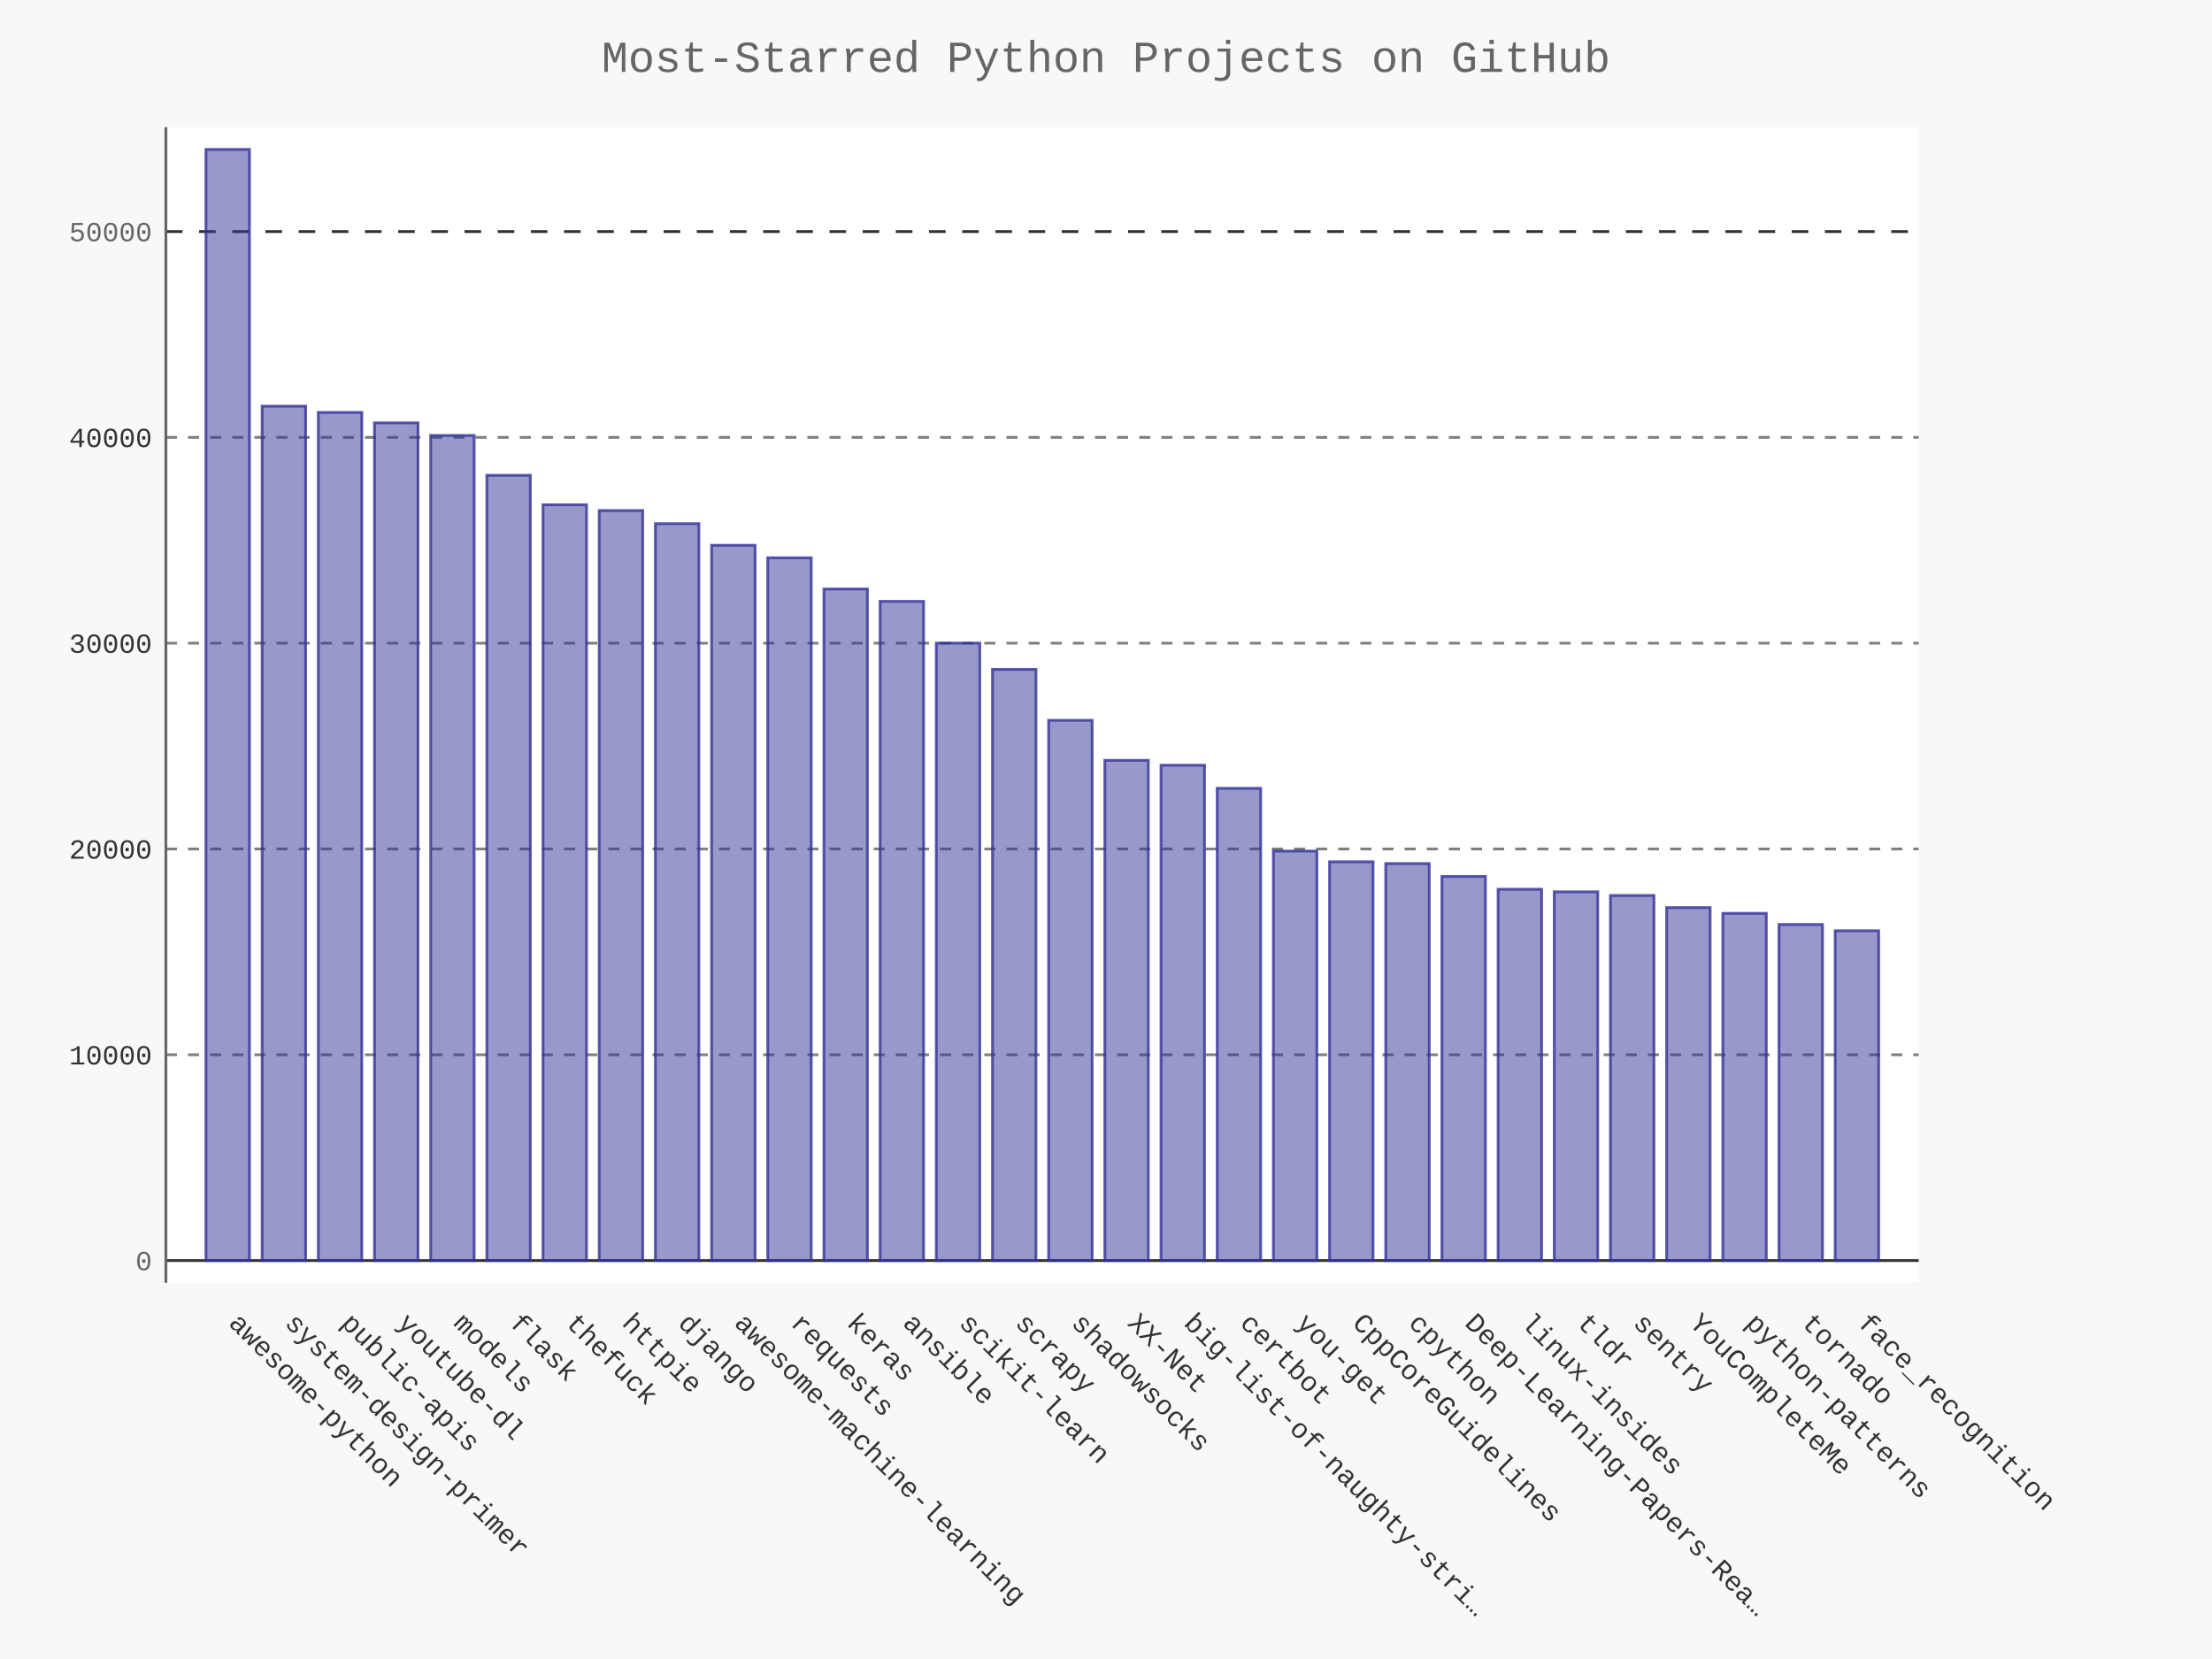
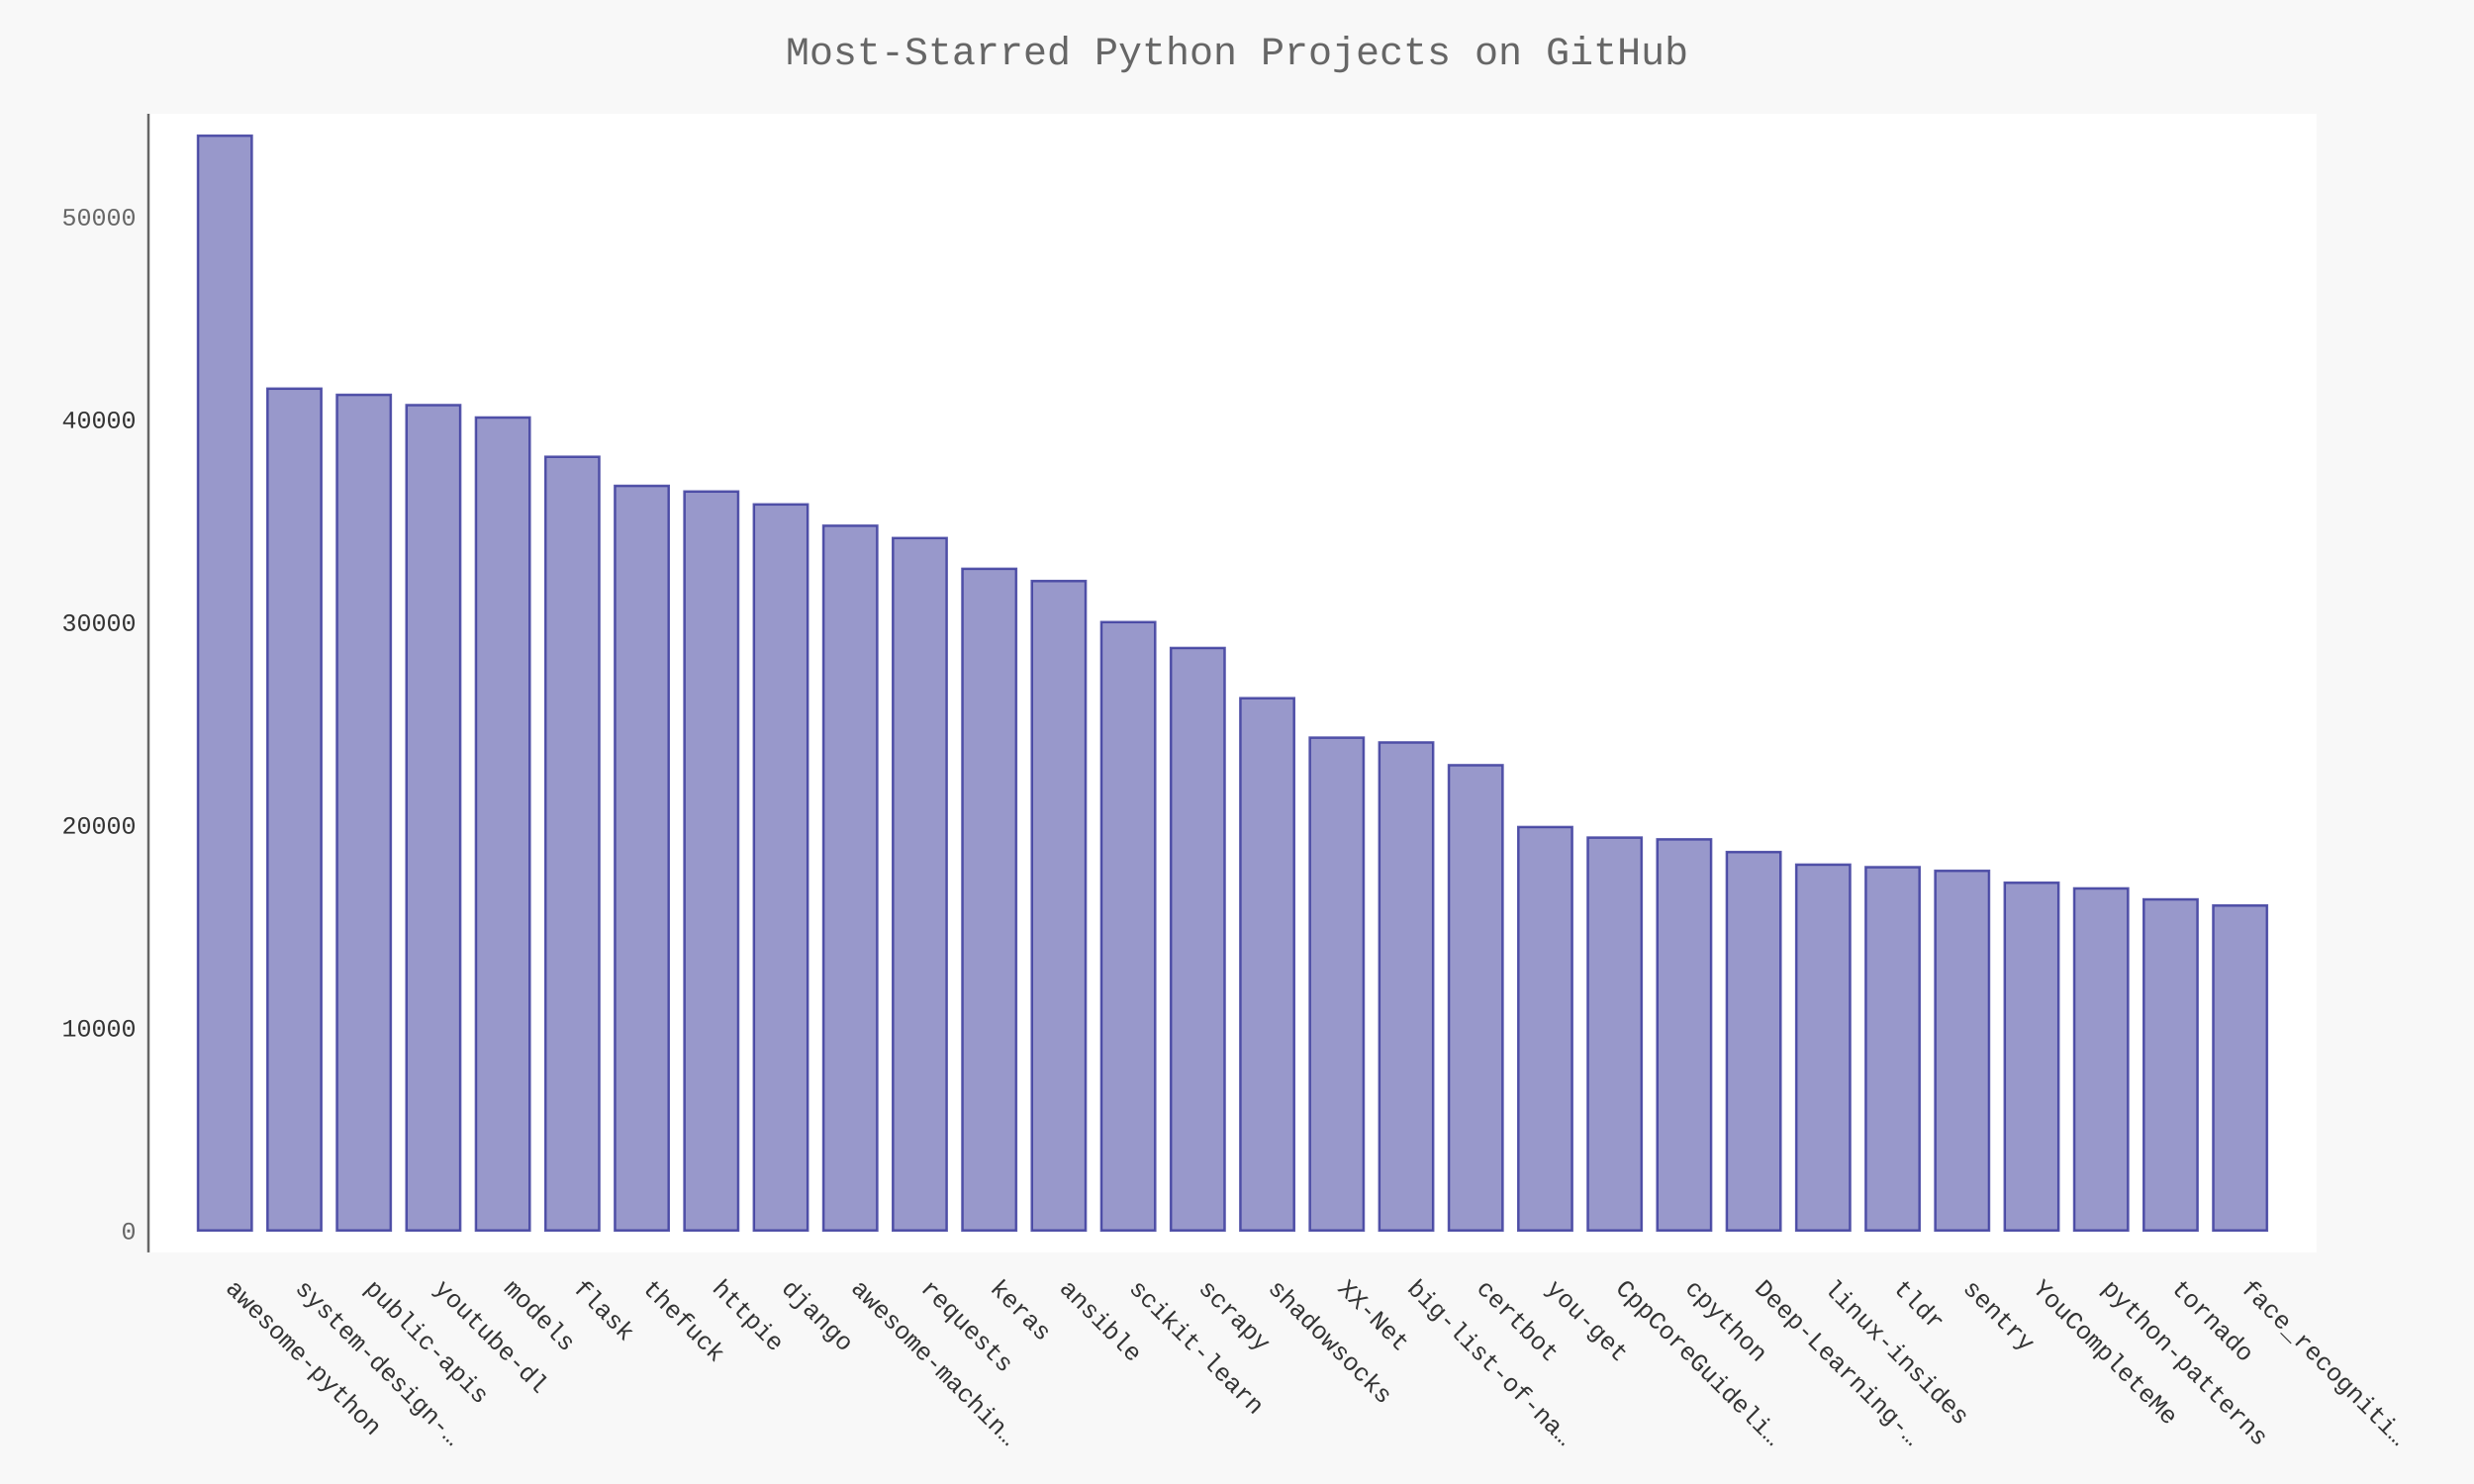
- <svg xmlns="http://www.w3.org/2000/svg" class="pygal-chart" id="chart-d2ce7c85-f73e-4d73-95b3-e4d5b7204521" viewBox="0 0 800 600">
+ <svg xmlns="http://www.w3.org/2000/svg" class="pygal-chart" id="chart-0101b696-01ca-40cf-8956-ef2290b2e78c" viewBox="0 0 1000 600">
  <defs>
-     <style type="text/css">#chart-d2ce7c85-f73e-4d73-95b3-e4d5b7204521{-webkit-user-select:none;-webkit-font-smoothing:antialiased;font-family:Consolas,"Liberation Mono",Menlo,Courier,monospace}#chart-d2ce7c85-f73e-4d73-95b3-e4d5b7204521 .title{font-family:Consolas,"Liberation Mono",Menlo,Courier,monospace;font-size:16px}#chart-d2ce7c85-f73e-4d73-95b3-e4d5b7204521 .legends .legend text{font-family:Consolas,"Liberation Mono",Menlo,Courier,monospace;font-size:14px}#chart-d2ce7c85-f73e-4d73-95b3-e4d5b7204521 .axis text{font-family:Consolas,"Liberation Mono",Menlo,Courier,monospace;font-size:10px}#chart-d2ce7c85-f73e-4d73-95b3-e4d5b7204521 .axis text.major{font-family:Consolas,"Liberation Mono",Menlo,Courier,monospace;font-size:10px}#chart-d2ce7c85-f73e-4d73-95b3-e4d5b7204521 .text-overlay text.value{font-family:Consolas,"Liberation Mono",Menlo,Courier,monospace;font-size:16px}#chart-d2ce7c85-f73e-4d73-95b3-e4d5b7204521 .text-overlay text.label{font-family:Consolas,"Liberation Mono",Menlo,Courier,monospace;font-size:10px}#chart-d2ce7c85-f73e-4d73-95b3-e4d5b7204521 .tooltip{font-family:Consolas,"Liberation Mono",Menlo,Courier,monospace;font-size:14px}#chart-d2ce7c85-f73e-4d73-95b3-e4d5b7204521 text.no_data{font-family:Consolas,"Liberation Mono",Menlo,Courier,monospace;font-size:64px}
- #chart-d2ce7c85-f73e-4d73-95b3-e4d5b7204521{background-color:#f8f8f8}#chart-d2ce7c85-f73e-4d73-95b3-e4d5b7204521 path,#chart-d2ce7c85-f73e-4d73-95b3-e4d5b7204521 line,#chart-d2ce7c85-f73e-4d73-95b3-e4d5b7204521 rect,#chart-d2ce7c85-f73e-4d73-95b3-e4d5b7204521 circle{-webkit-transition:250ms ease-in;-moz-transition:250ms ease-in;transition:250ms ease-in}#chart-d2ce7c85-f73e-4d73-95b3-e4d5b7204521 .graph &gt; .background{fill:#f8f8f8}#chart-d2ce7c85-f73e-4d73-95b3-e4d5b7204521 .plot &gt; .background{fill:#ffffff}#chart-d2ce7c85-f73e-4d73-95b3-e4d5b7204521 .graph{fill:#333}#chart-d2ce7c85-f73e-4d73-95b3-e4d5b7204521 text.no_data{fill:#666}#chart-d2ce7c85-f73e-4d73-95b3-e4d5b7204521 .title{fill:#666}#chart-d2ce7c85-f73e-4d73-95b3-e4d5b7204521 .legends .legend text{fill:#333}#chart-d2ce7c85-f73e-4d73-95b3-e4d5b7204521 .legends .legend:hover text{fill:#666}#chart-d2ce7c85-f73e-4d73-95b3-e4d5b7204521 .axis .line{stroke:#666}#chart-d2ce7c85-f73e-4d73-95b3-e4d5b7204521 .axis .guide.line{stroke:rgba(0,0,0,0.5)}#chart-d2ce7c85-f73e-4d73-95b3-e4d5b7204521 .axis .major.line{stroke:#333}#chart-d2ce7c85-f73e-4d73-95b3-e4d5b7204521 .axis text.major{fill:#666}#chart-d2ce7c85-f73e-4d73-95b3-e4d5b7204521 .axis.y .guides:hover .guide.line,#chart-d2ce7c85-f73e-4d73-95b3-e4d5b7204521 .line-graph .axis.x .guides:hover .guide.line,#chart-d2ce7c85-f73e-4d73-95b3-e4d5b7204521 .stackedline-graph .axis.x .guides:hover .guide.line,#chart-d2ce7c85-f73e-4d73-95b3-e4d5b7204521 .xy-graph .axis.x .guides:hover .guide.line{stroke:#666}#chart-d2ce7c85-f73e-4d73-95b3-e4d5b7204521 .axis .guides:hover text{fill:#666}#chart-d2ce7c85-f73e-4d73-95b3-e4d5b7204521 .reactive{fill-opacity:.5;stroke-opacity:.8}#chart-d2ce7c85-f73e-4d73-95b3-e4d5b7204521 .ci{stroke:#333}#chart-d2ce7c85-f73e-4d73-95b3-e4d5b7204521 .reactive.active,#chart-d2ce7c85-f73e-4d73-95b3-e4d5b7204521 .active .reactive{fill-opacity:.9;stroke-opacity:.9;stroke-width:4}#chart-d2ce7c85-f73e-4d73-95b3-e4d5b7204521 .ci .reactive.active{stroke-width:1.5}#chart-d2ce7c85-f73e-4d73-95b3-e4d5b7204521 .series text{fill:#666}#chart-d2ce7c85-f73e-4d73-95b3-e4d5b7204521 .tooltip rect{fill:#ffffff;stroke:#666;-webkit-transition:opacity 250ms ease-in;-moz-transition:opacity 250ms ease-in;transition:opacity 250ms ease-in}#chart-d2ce7c85-f73e-4d73-95b3-e4d5b7204521 .tooltip .label{fill:#333}#chart-d2ce7c85-f73e-4d73-95b3-e4d5b7204521 .tooltip .label{fill:#333}#chart-d2ce7c85-f73e-4d73-95b3-e4d5b7204521 .tooltip .legend{font-size:.8em;fill:rgba(0,0,0,0.5)}#chart-d2ce7c85-f73e-4d73-95b3-e4d5b7204521 .tooltip .x_label{font-size:.6em;fill:#666}#chart-d2ce7c85-f73e-4d73-95b3-e4d5b7204521 .tooltip .xlink{font-size:.5em;text-decoration:underline}#chart-d2ce7c85-f73e-4d73-95b3-e4d5b7204521 .tooltip .value{font-size:1.5em}#chart-d2ce7c85-f73e-4d73-95b3-e4d5b7204521 .bound{font-size:.5em}#chart-d2ce7c85-f73e-4d73-95b3-e4d5b7204521 .max-value{font-size:.75em;fill:rgba(0,0,0,0.5)}#chart-d2ce7c85-f73e-4d73-95b3-e4d5b7204521 .map-element{fill:#ffffff;stroke:rgba(0,0,0,0.5) !important}#chart-d2ce7c85-f73e-4d73-95b3-e4d5b7204521 .map-element .reactive{fill-opacity:inherit;stroke-opacity:inherit}#chart-d2ce7c85-f73e-4d73-95b3-e4d5b7204521 .color-0,#chart-d2ce7c85-f73e-4d73-95b3-e4d5b7204521 .color-0 a:visited{stroke:#333399;fill:#333399}#chart-d2ce7c85-f73e-4d73-95b3-e4d5b7204521 .text-overlay .color-0 text{fill:black}
- #chart-d2ce7c85-f73e-4d73-95b3-e4d5b7204521 text.no_data{text-anchor:middle}#chart-d2ce7c85-f73e-4d73-95b3-e4d5b7204521 .guide.line{fill:none}#chart-d2ce7c85-f73e-4d73-95b3-e4d5b7204521 .centered{text-anchor:middle}#chart-d2ce7c85-f73e-4d73-95b3-e4d5b7204521 .title{text-anchor:middle}#chart-d2ce7c85-f73e-4d73-95b3-e4d5b7204521 .legends .legend text{fill-opacity:1}#chart-d2ce7c85-f73e-4d73-95b3-e4d5b7204521 .axis.x text{text-anchor:middle}#chart-d2ce7c85-f73e-4d73-95b3-e4d5b7204521 .axis.x:not(.web) text[transform]{text-anchor:start}#chart-d2ce7c85-f73e-4d73-95b3-e4d5b7204521 .axis.x:not(.web) text[transform].backwards{text-anchor:end}#chart-d2ce7c85-f73e-4d73-95b3-e4d5b7204521 .axis.y text{text-anchor:end}#chart-d2ce7c85-f73e-4d73-95b3-e4d5b7204521 .axis.y text[transform].backwards{text-anchor:start}#chart-d2ce7c85-f73e-4d73-95b3-e4d5b7204521 .axis.y2 text{text-anchor:start}#chart-d2ce7c85-f73e-4d73-95b3-e4d5b7204521 .axis.y2 text[transform].backwards{text-anchor:end}#chart-d2ce7c85-f73e-4d73-95b3-e4d5b7204521 .axis .guide.line{stroke-dasharray:4,4}#chart-d2ce7c85-f73e-4d73-95b3-e4d5b7204521 .axis .major.guide.line{stroke-dasharray:6,6}#chart-d2ce7c85-f73e-4d73-95b3-e4d5b7204521 .horizontal .axis.y .guide.line,#chart-d2ce7c85-f73e-4d73-95b3-e4d5b7204521 .horizontal .axis.y2 .guide.line,#chart-d2ce7c85-f73e-4d73-95b3-e4d5b7204521 .vertical .axis.x .guide.line{opacity:0}#chart-d2ce7c85-f73e-4d73-95b3-e4d5b7204521 .horizontal .axis.always_show .guide.line,#chart-d2ce7c85-f73e-4d73-95b3-e4d5b7204521 .vertical .axis.always_show .guide.line{opacity:1 !important}#chart-d2ce7c85-f73e-4d73-95b3-e4d5b7204521 .axis.y .guides:hover .guide.line,#chart-d2ce7c85-f73e-4d73-95b3-e4d5b7204521 .axis.y2 .guides:hover .guide.line,#chart-d2ce7c85-f73e-4d73-95b3-e4d5b7204521 .axis.x .guides:hover .guide.line{opacity:1}#chart-d2ce7c85-f73e-4d73-95b3-e4d5b7204521 .axis .guides:hover text{opacity:1}#chart-d2ce7c85-f73e-4d73-95b3-e4d5b7204521 .nofill{fill:none}#chart-d2ce7c85-f73e-4d73-95b3-e4d5b7204521 .subtle-fill{fill-opacity:.2}#chart-d2ce7c85-f73e-4d73-95b3-e4d5b7204521 .dot{stroke-width:1px;fill-opacity:1}#chart-d2ce7c85-f73e-4d73-95b3-e4d5b7204521 .dot.active{stroke-width:5px}#chart-d2ce7c85-f73e-4d73-95b3-e4d5b7204521 .dot.negative{fill:transparent}#chart-d2ce7c85-f73e-4d73-95b3-e4d5b7204521 text,#chart-d2ce7c85-f73e-4d73-95b3-e4d5b7204521 tspan{stroke:none !important}#chart-d2ce7c85-f73e-4d73-95b3-e4d5b7204521 .series text.active{opacity:1}#chart-d2ce7c85-f73e-4d73-95b3-e4d5b7204521 .tooltip rect{fill-opacity:.95;stroke-width:.5}#chart-d2ce7c85-f73e-4d73-95b3-e4d5b7204521 .tooltip text{fill-opacity:1}#chart-d2ce7c85-f73e-4d73-95b3-e4d5b7204521 .showable{visibility:hidden}#chart-d2ce7c85-f73e-4d73-95b3-e4d5b7204521 .showable.shown{visibility:visible}#chart-d2ce7c85-f73e-4d73-95b3-e4d5b7204521 .gauge-background{fill:rgba(229,229,229,1);stroke:none}#chart-d2ce7c85-f73e-4d73-95b3-e4d5b7204521 .bg-lines{stroke:#f8f8f8;stroke-width:2px}</style>
+     <style type="text/css">#chart-0101b696-01ca-40cf-8956-ef2290b2e78c{-webkit-user-select:none;-webkit-font-smoothing:antialiased;font-family:Consolas,"Liberation Mono",Menlo,Courier,monospace}#chart-0101b696-01ca-40cf-8956-ef2290b2e78c .title{font-family:Consolas,"Liberation Mono",Menlo,Courier,monospace;font-size:16px}#chart-0101b696-01ca-40cf-8956-ef2290b2e78c .legends .legend text{font-family:Consolas,"Liberation Mono",Menlo,Courier,monospace;font-size:14px}#chart-0101b696-01ca-40cf-8956-ef2290b2e78c .axis text{font-family:Consolas,"Liberation Mono",Menlo,Courier,monospace;font-size:10px}#chart-0101b696-01ca-40cf-8956-ef2290b2e78c .axis text.major{font-family:Consolas,"Liberation Mono",Menlo,Courier,monospace;font-size:10px}#chart-0101b696-01ca-40cf-8956-ef2290b2e78c .text-overlay text.value{font-family:Consolas,"Liberation Mono",Menlo,Courier,monospace;font-size:16px}#chart-0101b696-01ca-40cf-8956-ef2290b2e78c .text-overlay text.label{font-family:Consolas,"Liberation Mono",Menlo,Courier,monospace;font-size:10px}#chart-0101b696-01ca-40cf-8956-ef2290b2e78c .tooltip{font-family:Consolas,"Liberation Mono",Menlo,Courier,monospace;font-size:14px}#chart-0101b696-01ca-40cf-8956-ef2290b2e78c text.no_data{font-family:Consolas,"Liberation Mono",Menlo,Courier,monospace;font-size:64px}
+ #chart-0101b696-01ca-40cf-8956-ef2290b2e78c{background-color:#f8f8f8}#chart-0101b696-01ca-40cf-8956-ef2290b2e78c path,#chart-0101b696-01ca-40cf-8956-ef2290b2e78c line,#chart-0101b696-01ca-40cf-8956-ef2290b2e78c rect,#chart-0101b696-01ca-40cf-8956-ef2290b2e78c circle{-webkit-transition:250ms ease-in;-moz-transition:250ms ease-in;transition:250ms ease-in}#chart-0101b696-01ca-40cf-8956-ef2290b2e78c .graph &gt; .background{fill:#f8f8f8}#chart-0101b696-01ca-40cf-8956-ef2290b2e78c .plot &gt; .background{fill:#ffffff}#chart-0101b696-01ca-40cf-8956-ef2290b2e78c .graph{fill:#333}#chart-0101b696-01ca-40cf-8956-ef2290b2e78c text.no_data{fill:#666}#chart-0101b696-01ca-40cf-8956-ef2290b2e78c .title{fill:#666}#chart-0101b696-01ca-40cf-8956-ef2290b2e78c .legends .legend text{fill:#333}#chart-0101b696-01ca-40cf-8956-ef2290b2e78c .legends .legend:hover text{fill:#666}#chart-0101b696-01ca-40cf-8956-ef2290b2e78c .axis .line{stroke:#666}#chart-0101b696-01ca-40cf-8956-ef2290b2e78c .axis .guide.line{stroke:rgba(0,0,0,0.5)}#chart-0101b696-01ca-40cf-8956-ef2290b2e78c .axis .major.line{stroke:#333}#chart-0101b696-01ca-40cf-8956-ef2290b2e78c .axis text.major{fill:#666}#chart-0101b696-01ca-40cf-8956-ef2290b2e78c .axis.y .guides:hover .guide.line,#chart-0101b696-01ca-40cf-8956-ef2290b2e78c .line-graph .axis.x .guides:hover .guide.line,#chart-0101b696-01ca-40cf-8956-ef2290b2e78c .stackedline-graph .axis.x .guides:hover .guide.line,#chart-0101b696-01ca-40cf-8956-ef2290b2e78c .xy-graph .axis.x .guides:hover .guide.line{stroke:#666}#chart-0101b696-01ca-40cf-8956-ef2290b2e78c .axis .guides:hover text{fill:#666}#chart-0101b696-01ca-40cf-8956-ef2290b2e78c .reactive{fill-opacity:.5;stroke-opacity:.8}#chart-0101b696-01ca-40cf-8956-ef2290b2e78c .ci{stroke:#333}#chart-0101b696-01ca-40cf-8956-ef2290b2e78c .reactive.active,#chart-0101b696-01ca-40cf-8956-ef2290b2e78c .active .reactive{fill-opacity:.9;stroke-opacity:.9;stroke-width:4}#chart-0101b696-01ca-40cf-8956-ef2290b2e78c .ci .reactive.active{stroke-width:1.5}#chart-0101b696-01ca-40cf-8956-ef2290b2e78c .series text{fill:#666}#chart-0101b696-01ca-40cf-8956-ef2290b2e78c .tooltip rect{fill:#ffffff;stroke:#666;-webkit-transition:opacity 250ms ease-in;-moz-transition:opacity 250ms ease-in;transition:opacity 250ms ease-in}#chart-0101b696-01ca-40cf-8956-ef2290b2e78c .tooltip .label{fill:#333}#chart-0101b696-01ca-40cf-8956-ef2290b2e78c .tooltip .label{fill:#333}#chart-0101b696-01ca-40cf-8956-ef2290b2e78c .tooltip .legend{font-size:.8em;fill:rgba(0,0,0,0.5)}#chart-0101b696-01ca-40cf-8956-ef2290b2e78c .tooltip .x_label{font-size:.6em;fill:#666}#chart-0101b696-01ca-40cf-8956-ef2290b2e78c .tooltip .xlink{font-size:.5em;text-decoration:underline}#chart-0101b696-01ca-40cf-8956-ef2290b2e78c .tooltip .value{font-size:1.5em}#chart-0101b696-01ca-40cf-8956-ef2290b2e78c .bound{font-size:.5em}#chart-0101b696-01ca-40cf-8956-ef2290b2e78c .max-value{font-size:.75em;fill:rgba(0,0,0,0.5)}#chart-0101b696-01ca-40cf-8956-ef2290b2e78c .map-element{fill:#ffffff;stroke:rgba(0,0,0,0.5) !important}#chart-0101b696-01ca-40cf-8956-ef2290b2e78c .map-element .reactive{fill-opacity:inherit;stroke-opacity:inherit}#chart-0101b696-01ca-40cf-8956-ef2290b2e78c .color-0,#chart-0101b696-01ca-40cf-8956-ef2290b2e78c .color-0 a:visited{stroke:#333399;fill:#333399}#chart-0101b696-01ca-40cf-8956-ef2290b2e78c .text-overlay .color-0 text{fill:black}
+ #chart-0101b696-01ca-40cf-8956-ef2290b2e78c text.no_data{text-anchor:middle}#chart-0101b696-01ca-40cf-8956-ef2290b2e78c .guide.line{fill:none}#chart-0101b696-01ca-40cf-8956-ef2290b2e78c .centered{text-anchor:middle}#chart-0101b696-01ca-40cf-8956-ef2290b2e78c .title{text-anchor:middle}#chart-0101b696-01ca-40cf-8956-ef2290b2e78c .legends .legend text{fill-opacity:1}#chart-0101b696-01ca-40cf-8956-ef2290b2e78c .axis.x text{text-anchor:middle}#chart-0101b696-01ca-40cf-8956-ef2290b2e78c .axis.x:not(.web) text[transform]{text-anchor:start}#chart-0101b696-01ca-40cf-8956-ef2290b2e78c .axis.x:not(.web) text[transform].backwards{text-anchor:end}#chart-0101b696-01ca-40cf-8956-ef2290b2e78c .axis.y text{text-anchor:end}#chart-0101b696-01ca-40cf-8956-ef2290b2e78c .axis.y text[transform].backwards{text-anchor:start}#chart-0101b696-01ca-40cf-8956-ef2290b2e78c .axis.y2 text{text-anchor:start}#chart-0101b696-01ca-40cf-8956-ef2290b2e78c .axis.y2 text[transform].backwards{text-anchor:end}#chart-0101b696-01ca-40cf-8956-ef2290b2e78c .axis .guide.line{stroke-dasharray:4,4}#chart-0101b696-01ca-40cf-8956-ef2290b2e78c .axis .major.guide.line{stroke-dasharray:6,6}#chart-0101b696-01ca-40cf-8956-ef2290b2e78c .horizontal .axis.y .guide.line,#chart-0101b696-01ca-40cf-8956-ef2290b2e78c .horizontal .axis.y2 .guide.line,#chart-0101b696-01ca-40cf-8956-ef2290b2e78c .vertical .axis.x .guide.line{opacity:0}#chart-0101b696-01ca-40cf-8956-ef2290b2e78c .horizontal .axis.always_show .guide.line,#chart-0101b696-01ca-40cf-8956-ef2290b2e78c .vertical .axis.always_show .guide.line{opacity:1 !important}#chart-0101b696-01ca-40cf-8956-ef2290b2e78c .axis.y .guides:hover .guide.line,#chart-0101b696-01ca-40cf-8956-ef2290b2e78c .axis.y2 .guides:hover .guide.line,#chart-0101b696-01ca-40cf-8956-ef2290b2e78c .axis.x .guides:hover .guide.line{opacity:1}#chart-0101b696-01ca-40cf-8956-ef2290b2e78c .axis .guides:hover text{opacity:1}#chart-0101b696-01ca-40cf-8956-ef2290b2e78c .nofill{fill:none}#chart-0101b696-01ca-40cf-8956-ef2290b2e78c .subtle-fill{fill-opacity:.2}#chart-0101b696-01ca-40cf-8956-ef2290b2e78c .dot{stroke-width:1px;fill-opacity:1}#chart-0101b696-01ca-40cf-8956-ef2290b2e78c .dot.active{stroke-width:5px}#chart-0101b696-01ca-40cf-8956-ef2290b2e78c .dot.negative{fill:transparent}#chart-0101b696-01ca-40cf-8956-ef2290b2e78c text,#chart-0101b696-01ca-40cf-8956-ef2290b2e78c tspan{stroke:none !important}#chart-0101b696-01ca-40cf-8956-ef2290b2e78c .series text.active{opacity:1}#chart-0101b696-01ca-40cf-8956-ef2290b2e78c .tooltip rect{fill-opacity:.95;stroke-width:.5}#chart-0101b696-01ca-40cf-8956-ef2290b2e78c .tooltip text{fill-opacity:1}#chart-0101b696-01ca-40cf-8956-ef2290b2e78c .showable{visibility:hidden}#chart-0101b696-01ca-40cf-8956-ef2290b2e78c .showable.shown{visibility:visible}#chart-0101b696-01ca-40cf-8956-ef2290b2e78c .gauge-background{fill:rgba(229,229,229,1);stroke:none}#chart-0101b696-01ca-40cf-8956-ef2290b2e78c .bg-lines{stroke:#f8f8f8;stroke-width:2px}</style>
  </defs>
  <g class="graph bar-graph vertical">
-     <rect class="background" height="600" width="800" x="0" y="0" />
+     <rect class="background" height="600" width="1000" x="0" y="0" />
    <g class="plot" transform="translate(60, 46)">
-       <rect class="background" height="417.934" width="633.934" x="0" y="0" />
-       <g class="axis y always_show">
-         <g class="guides">
-           <path class="axis major line" d="M0 409.897 h633.934" />
-           <text class="major" x="-5" y="413.397">0</text>
-         </g>
-         <g class="guides">
-           <path class="guide line" d="M0 335.469 h633.934" />
-           <text class="" x="-5" y="338.969">10000</text>
-         </g>
-         <g class="guides">
-           <path class="guide line" d="M0 261.041 h633.934" />
-           <text class="" x="-5" y="264.541">20000</text>
-         </g>
-         <g class="guides">
-           <path class="guide line" d="M0 186.613 h633.934" />
-           <text class="" x="-5" y="190.113">30000</text>
-         </g>
-         <g class="guides">
-           <path class="guide line" d="M0 112.184 h633.934" />
-           <text class="" x="-5" y="115.684">40000</text>
-         </g>
-         <g class="guides">
-           <path class="major guide line" d="M0 37.756 h633.934" />
-           <text class="major" x="-5" y="41.256">50000</text>
+       <rect class="background" height="460.36" width="876.36" x="0" y="0" />
+       <g class="axis y">
+         <g class="guides">
+           <text class="major" x="-5" y="455.007">0</text>
+         </g>
+         <g class="guides">
+           <text class="" x="-5" y="373.025">10000</text>
+         </g>
+         <g class="guides">
+           <text class="" x="-5" y="291.043">20000</text>
+         </g>
+         <g class="guides">
+           <text class="" x="-5" y="209.061">30000</text>
+         </g>
+         <g class="guides">
+           <text class="" x="-5" y="127.079">40000</text>
+         </g>
+         <g class="guides">
+           <text class="major" x="-5" y="45.097">50000</text>
        </g>
      </g>
      <g class="axis x">
-         <path class="line" d="M0 0 v417.934" />
-         <g class="guides">
-           <path class="guide line" d="M22.35 0 v417.934" />
-           <text class="" transform="rotate(45 22.35024 432.934)" x="22.35" y="432.934">awesome-python</text>
-         </g>
-         <g class="guides">
-           <path class="guide line" d="M42.669 0 v417.934" />
-           <text class="" transform="rotate(45 42.66863 432.934)" x="42.669" y="432.934">system-design-primer</text>
-         </g>
-         <g class="guides">
-           <path class="guide line" d="M62.987 0 v417.934" />
-           <text class="" transform="rotate(45 62.98703 432.934)" x="62.987" y="432.934">public-apis</text>
-         </g>
-         <g class="guides">
-           <path class="guide line" d="M83.305 0 v417.934" />
-           <text class="" transform="rotate(45 83.30543 432.934)" x="83.305" y="432.934">youtube-dl</text>
-         </g>
-         <g class="guides">
-           <path class="guide line" d="M103.624 0 v417.934" />
-           <text class="" transform="rotate(45 103.6238 432.934)" x="103.624" y="432.934">models</text>
-         </g>
-         <g class="guides">
-           <path class="guide line" d="M123.942 0 v417.934" />
-           <text class="" transform="rotate(45 123.9422 432.934)" x="123.942" y="432.934">flask</text>
-         </g>
-         <g class="guides">
-           <path class="guide line" d="M144.261 0 v417.934" />
-           <text class="" transform="rotate(45 144.2606 432.934)" x="144.261" y="432.934">thefuck</text>
-         </g>
-         <g class="guides">
-           <path class="guide line" d="M164.579 0 v417.934" />
-           <text class="" transform="rotate(45 164.579 432.934)" x="164.579" y="432.934">httpie</text>
-         </g>
-         <g class="guides">
-           <path class="guide line" d="M184.897 0 v417.934" />
-           <text class="" transform="rotate(45 184.8974 432.934)" x="184.897" y="432.934">django</text>
-         </g>
-         <g class="guides">
-           <path class="guide line" d="M205.216 0 v417.934" />
-           <text class="" transform="rotate(45 205.2158 432.934)" x="205.216" y="432.934">awesome-machine-learning</text>
-         </g>
-         <g class="guides">
-           <path class="guide line" d="M225.534 0 v417.934" />
-           <text class="" transform="rotate(45 225.5342 432.934)" x="225.534" y="432.934">requests</text>
-         </g>
-         <g class="guides">
-           <path class="guide line" d="M245.853 0 v417.934" />
-           <text class="" transform="rotate(45 245.8526 432.934)" x="245.853" y="432.934">keras</text>
-         </g>
-         <g class="guides">
-           <path class="guide line" d="M266.171 0 v417.934" />
-           <text class="" transform="rotate(45 266.171 432.934)" x="266.171" y="432.934">ansible</text>
-         </g>
-         <g class="guides">
-           <path class="guide line" d="M286.489 0 v417.934" />
-           <text class="" transform="rotate(45 286.4894 432.934)" x="286.489" y="432.934">scikit-learn</text>
-         </g>
-         <g class="guides">
-           <path class="guide line" d="M306.808 0 v417.934" />
-           <text class="" transform="rotate(45 306.8078 432.934)" x="306.808" y="432.934">scrapy</text>
-         </g>
-         <g class="guides">
-           <path class="guide line" d="M327.126 0 v417.934" />
-           <text class="" transform="rotate(45 327.1262 432.934)" x="327.126" y="432.934">shadowsocks</text>
-         </g>
-         <g class="guides">
-           <path class="guide line" d="M347.445 0 v417.934" />
-           <text class="" transform="rotate(45 347.4446 432.934)" x="347.445" y="432.934">XX-Net</text>
-         </g>
-         <g class="guides">
-           <path class="guide line" d="M367.763 0 v417.934" />
-           <text class="" transform="rotate(45 367.763 432.934)" x="367.763" y="432.934">big-list-of-naughty-stri…</text>
-         </g>
-         <g class="guides">
-           <path class="guide line" d="M388.081 0 v417.934" />
-           <text class="" transform="rotate(45 388.0814 432.934)" x="388.081" y="432.934">certbot</text>
-         </g>
-         <g class="guides">
-           <path class="guide line" d="M408.4 0 v417.934" />
-           <text class="" transform="rotate(45 408.3998 432.934)" x="408.4" y="432.934">you-get</text>
-         </g>
-         <g class="guides">
-           <path class="guide line" d="M428.718 0 v417.934" />
-           <text class="" transform="rotate(45 428.7182 432.934)" x="428.718" y="432.934">CppCoreGuidelines</text>
-         </g>
-         <g class="guides">
-           <path class="guide line" d="M449.037 0 v417.934" />
-           <text class="" transform="rotate(45 449.0366 432.934)" x="449.037" y="432.934">cpython</text>
-         </g>
-         <g class="guides">
-           <path class="guide line" d="M469.355 0 v417.934" />
-           <text class="" transform="rotate(45 469.355 432.934)" x="469.355" y="432.934">Deep-Learning-Papers-Rea…</text>
-         </g>
-         <g class="guides">
-           <path class="guide line" d="M489.673 0 v417.934" />
-           <text class="" transform="rotate(45 489.6734 432.934)" x="489.673" y="432.934">linux-insides</text>
-         </g>
-         <g class="guides">
-           <path class="guide line" d="M509.992 0 v417.934" />
-           <text class="" transform="rotate(45 509.9918 432.934)" x="509.992" y="432.934">tldr</text>
-         </g>
-         <g class="guides">
-           <path class="guide line" d="M530.31 0 v417.934" />
-           <text class="" transform="rotate(45 530.3102 432.934)" x="530.31" y="432.934">sentry</text>
-         </g>
-         <g class="guides">
-           <path class="guide line" d="M550.629 0 v417.934" />
-           <text class="" transform="rotate(45 550.6286 432.934)" x="550.629" y="432.934">YouCompleteMe</text>
-         </g>
-         <g class="guides">
-           <path class="guide line" d="M570.947 0 v417.934" />
-           <text class="" transform="rotate(45 570.947 432.934)" x="570.947" y="432.934">python-patterns</text>
-         </g>
-         <g class="guides">
-           <path class="guide line" d="M591.265 0 v417.934" />
-           <text class="" transform="rotate(45 591.2653 432.934)" x="591.265" y="432.934">tornado</text>
-         </g>
-         <g class="guides">
-           <path class="guide line" d="M611.584 0 v417.934" />
-           <text class="" transform="rotate(45 611.5837 432.934)" x="611.584" y="432.934">face_recognition</text>
+         <path class="line" d="M0 0 v460.36" />
+         <g class="guides">
+           <path class="guide line" d="M30.897 0 v460.36" />
+           <text class="" transform="rotate(45 30.89732 475.3604)" x="30.897" y="475.36">awesome-python</text>
+         </g>
+         <g class="guides">
+           <path class="guide line" d="M58.986 0 v460.36" />
+           <text class="" transform="rotate(45 58.9858 475.3604)" x="58.986" y="475.36">system-design-…</text>
+         </g>
+         <g class="guides">
+           <path class="guide line" d="M87.074 0 v460.36" />
+           <text class="" transform="rotate(45 87.07427 475.3604)" x="87.074" y="475.36">public-apis</text>
+         </g>
+         <g class="guides">
+           <path class="guide line" d="M115.163 0 v460.36" />
+           <text class="" transform="rotate(45 115.1627 475.3604)" x="115.163" y="475.36">youtube-dl</text>
+         </g>
+         <g class="guides">
+           <path class="guide line" d="M143.251 0 v460.36" />
+           <text class="" transform="rotate(45 143.2512 475.3604)" x="143.251" y="475.36">models</text>
+         </g>
+         <g class="guides">
+           <path class="guide line" d="M171.34 0 v460.36" />
+           <text class="" transform="rotate(45 171.3397 475.3604)" x="171.34" y="475.36">flask</text>
+         </g>
+         <g class="guides">
+           <path class="guide line" d="M199.428 0 v460.36" />
+           <text class="" transform="rotate(45 199.4282 475.3604)" x="199.428" y="475.36">thefuck</text>
+         </g>
+         <g class="guides">
+           <path class="guide line" d="M227.517 0 v460.36" />
+           <text class="" transform="rotate(45 227.5166 475.3604)" x="227.517" y="475.36">httpie</text>
+         </g>
+         <g class="guides">
+           <path class="guide line" d="M255.605 0 v460.36" />
+           <text class="" transform="rotate(45 255.6051 475.3604)" x="255.605" y="475.36">django</text>
+         </g>
+         <g class="guides">
+           <path class="guide line" d="M283.694 0 v460.36" />
+           <text class="" transform="rotate(45 283.6936 475.3604)" x="283.694" y="475.36">awesome-machin…</text>
+         </g>
+         <g class="guides">
+           <path class="guide line" d="M311.782 0 v460.36" />
+           <text class="" transform="rotate(45 311.7821 475.3604)" x="311.782" y="475.36">requests</text>
+         </g>
+         <g class="guides">
+           <path class="guide line" d="M339.871 0 v460.36" />
+           <text class="" transform="rotate(45 339.8705 475.3604)" x="339.871" y="475.36">keras</text>
+         </g>
+         <g class="guides">
+           <path class="guide line" d="M367.959 0 v460.36" />
+           <text class="" transform="rotate(45 367.959 475.3604)" x="367.959" y="475.36">ansible</text>
+         </g>
+         <g class="guides">
+           <path class="guide line" d="M396.047 0 v460.36" />
+           <text class="" transform="rotate(45 396.0475 475.3604)" x="396.047" y="475.36">scikit-learn</text>
+         </g>
+         <g class="guides">
+           <path class="guide line" d="M424.136 0 v460.36" />
+           <text class="" transform="rotate(45 424.136 475.3604)" x="424.136" y="475.36">scrapy</text>
+         </g>
+         <g class="guides">
+           <path class="guide line" d="M452.224 0 v460.36" />
+           <text class="" transform="rotate(45 452.2244 475.3604)" x="452.224" y="475.36">shadowsocks</text>
+         </g>
+         <g class="guides">
+           <path class="guide line" d="M480.313 0 v460.36" />
+           <text class="" transform="rotate(45 480.3129 475.3604)" x="480.313" y="475.36">XX-Net</text>
+         </g>
+         <g class="guides">
+           <path class="guide line" d="M508.401 0 v460.36" />
+           <text class="" transform="rotate(45 508.4014 475.3604)" x="508.401" y="475.36">big-list-of-na…</text>
+         </g>
+         <g class="guides">
+           <path class="guide line" d="M536.49 0 v460.36" />
+           <text class="" transform="rotate(45 536.4899 475.3604)" x="536.49" y="475.36">certbot</text>
+         </g>
+         <g class="guides">
+           <path class="guide line" d="M564.578 0 v460.36" />
+           <text class="" transform="rotate(45 564.5783 475.3604)" x="564.578" y="475.36">you-get</text>
+         </g>
+         <g class="guides">
+           <path class="guide line" d="M592.667 0 v460.36" />
+           <text class="" transform="rotate(45 592.6668 475.3604)" x="592.667" y="475.36">CppCoreGuideli…</text>
+         </g>
+         <g class="guides">
+           <path class="guide line" d="M620.755 0 v460.36" />
+           <text class="" transform="rotate(45 620.7553 475.3604)" x="620.755" y="475.36">cpython</text>
+         </g>
+         <g class="guides">
+           <path class="guide line" d="M648.844 0 v460.36" />
+           <text class="" transform="rotate(45 648.8438 475.3604)" x="648.844" y="475.36">Deep-Learning-…</text>
+         </g>
+         <g class="guides">
+           <path class="guide line" d="M676.932 0 v460.36" />
+           <text class="" transform="rotate(45 676.9322 475.3604)" x="676.932" y="475.36">linux-insides</text>
+         </g>
+         <g class="guides">
+           <path class="guide line" d="M705.021 0 v460.36" />
+           <text class="" transform="rotate(45 705.0207 475.3604)" x="705.021" y="475.36">tldr</text>
+         </g>
+         <g class="guides">
+           <path class="guide line" d="M733.109 0 v460.36" />
+           <text class="" transform="rotate(45 733.1092 475.3604)" x="733.109" y="475.36">sentry</text>
+         </g>
+         <g class="guides">
+           <path class="guide line" d="M761.198 0 v460.36" />
+           <text class="" transform="rotate(45 761.1976 475.3604)" x="761.198" y="475.36">YouCompleteMe</text>
+         </g>
+         <g class="guides">
+           <path class="guide line" d="M789.286 0 v460.36" />
+           <text class="" transform="rotate(45 789.2861 475.3604)" x="789.286" y="475.36">python-patterns</text>
+         </g>
+         <g class="guides">
+           <path class="guide line" d="M817.375 0 v460.36" />
+           <text class="" transform="rotate(45 817.3746 475.3604)" x="817.375" y="475.36">tornado</text>
+         </g>
+         <g class="guides">
+           <path class="guide line" d="M845.463 0 v460.36" />
+           <text class="" transform="rotate(45 845.4631 475.3604)" x="845.463" y="475.36">face_recogniti…</text>
        </g>
      </g>
      <g class="series serie-0 color-0">
        <g class="bars">
          <g class="bar">
-             <rect class="rect reactive tooltip-trigger" height="401.86" rx="0" ry="0" width="15.735" x="14.483" y="8.037" />
-           </g>
-           <g class="bar">
-             <rect class="rect reactive tooltip-trigger" height="309.011" rx="0" ry="0" width="15.735" x="34.801" y="100.886" />
-           </g>
-           <g class="bar">
-             <rect class="rect reactive tooltip-trigger" height="306.74" rx="0" ry="0" width="15.735" x="55.12" y="103.156" />
-           </g>
-           <g class="bar">
-             <rect class="rect reactive tooltip-trigger" height="302.967" rx="0" ry="0" width="15.735" x="75.438" y="106.93" />
-           </g>
-           <g class="bar">
-             <rect class="rect reactive tooltip-trigger" height="298.412" rx="0" ry="0" width="15.735" x="95.757" y="111.485" />
-           </g>
-           <g class="bar">
-             <rect class="rect reactive tooltip-trigger" height="284.003" rx="0" ry="0" width="15.735" x="116.075" y="125.894" />
-           </g>
-           <g class="bar">
-             <rect class="rect reactive tooltip-trigger" height="273.337" rx="0" ry="0" width="15.735" x="136.393" y="136.56" />
-           </g>
-           <g class="bar">
-             <rect class="rect reactive tooltip-trigger" height="271.261" rx="0" ry="0" width="15.735" x="156.712" y="138.636" />
-           </g>
-           <g class="bar">
-             <rect class="rect reactive tooltip-trigger" height="266.52" rx="0" ry="0" width="15.735" x="177.03" y="143.377" />
-           </g>
-           <g class="bar">
-             <rect class="rect reactive tooltip-trigger" height="258.697" rx="0" ry="0" width="15.735" x="197.349" y="151.2" />
-           </g>
-           <g class="bar">
-             <rect class="rect reactive tooltip-trigger" height="254.164" rx="0" ry="0" width="15.735" x="217.667" y="155.732" />
-           </g>
-           <g class="bar">
-             <rect class="rect reactive tooltip-trigger" height="242.881" rx="0" ry="0" width="15.735" x="237.985" y="167.016" />
-           </g>
-           <g class="bar">
-             <rect class="rect reactive tooltip-trigger" height="238.408" rx="0" ry="0" width="15.735" x="258.304" y="171.489" />
-           </g>
-           <g class="bar">
-             <rect class="rect reactive tooltip-trigger" height="223.314" rx="0" ry="0" width="15.735" x="278.622" y="186.583" />
-           </g>
-           <g class="bar">
-             <rect class="rect reactive tooltip-trigger" height="213.81" rx="0" ry="0" width="15.735" x="298.941" y="196.087" />
-           </g>
-           <g class="bar">
-             <rect class="rect reactive tooltip-trigger" height="195.389" rx="0" ry="0" width="15.735" x="319.259" y="214.508" />
-           </g>
-           <g class="bar">
-             <rect class="rect reactive tooltip-trigger" height="180.92" rx="0" ry="0" width="15.735" x="339.577" y="228.977" />
-           </g>
-           <g class="bar">
-             <rect class="rect reactive tooltip-trigger" height="179.148" rx="0" ry="0" width="15.735" x="359.896" y="230.748" />
-           </g>
-           <g class="bar">
-             <rect class="rect reactive tooltip-trigger" height="170.798" rx="0" ry="0" width="15.735" x="380.214" y="239.099" />
-           </g>
-           <g class="bar">
-             <rect class="rect reactive tooltip-trigger" height="148.097" rx="0" ry="0" width="15.735" x="400.532" y="261.8" />
-           </g>
-           <g class="bar">
-             <rect class="rect reactive tooltip-trigger" height="144.234" rx="0" ry="0" width="15.735" x="420.851" y="265.663" />
-           </g>
-           <g class="bar">
-             <rect class="rect reactive tooltip-trigger" height="143.587" rx="0" ry="0" width="15.735" x="441.169" y="266.31" />
-           </g>
-           <g class="bar">
-             <rect class="rect reactive tooltip-trigger" height="138.927" rx="0" ry="0" width="15.735" x="461.488" y="270.969" />
-           </g>
-           <g class="bar">
-             <rect class="rect reactive tooltip-trigger" height="134.298" rx="0" ry="0" width="15.735" x="481.806" y="275.599" />
-           </g>
-           <g class="bar">
-             <rect class="rect reactive tooltip-trigger" height="133.368" rx="0" ry="0" width="15.735" x="502.124" y="276.529" />
-           </g>
-           <g class="bar">
-             <rect class="rect reactive tooltip-trigger" height="132.035" rx="0" ry="0" width="15.735" x="522.443" y="277.861" />
-           </g>
-           <g class="bar">
-             <rect class="rect reactive tooltip-trigger" height="127.659" rx="0" ry="0" width="15.735" x="542.761" y="282.238" />
-           </g>
-           <g class="bar">
-             <rect class="rect reactive tooltip-trigger" height="125.575" rx="0" ry="0" width="15.735" x="563.08" y="284.322" />
-           </g>
-           <g class="bar">
-             <rect class="rect reactive tooltip-trigger" height="121.549" rx="0" ry="0" width="15.735" x="583.398" y="288.348" />
-           </g>
-           <g class="bar">
-             <rect class="rect reactive tooltip-trigger" height="119.286" rx="0" ry="0" width="15.735" x="603.716" y="290.611" />
+             <rect class="rect reactive tooltip-trigger" height="442.654" rx="0" ry="0" width="21.752" x="20.021" y="8.853" />
+           </g>
+           <g class="bar">
+             <rect class="rect reactive tooltip-trigger" height="340.382" rx="0" ry="0" width="21.752" x="48.11" y="111.126" />
+           </g>
+           <g class="bar">
+             <rect class="rect reactive tooltip-trigger" height="337.881" rx="0" ry="0" width="21.752" x="76.198" y="113.626" />
+           </g>
+           <g class="bar">
+             <rect class="rect reactive tooltip-trigger" height="333.725" rx="0" ry="0" width="21.752" x="104.287" y="117.783" />
+           </g>
+           <g class="bar">
+             <rect class="rect reactive tooltip-trigger" height="328.715" rx="0" ry="0" width="21.752" x="132.375" y="122.792" />
+           </g>
+           <g class="bar">
+             <rect class="rect reactive tooltip-trigger" height="312.827" rx="0" ry="0" width="21.752" x="160.464" y="138.68" />
+           </g>
+           <g class="bar">
+             <rect class="rect reactive tooltip-trigger" height="301.079" rx="0" ry="0" width="21.752" x="188.552" y="150.428" />
+           </g>
+           <g class="bar">
+             <rect class="rect reactive tooltip-trigger" height="298.792" rx="0" ry="0" width="21.752" x="216.641" y="152.715" />
+           </g>
+           <g class="bar">
+             <rect class="rect reactive tooltip-trigger" height="293.578" rx="0" ry="0" width="21.752" x="244.729" y="157.929" />
+           </g>
+           <g class="bar">
+             <rect class="rect reactive tooltip-trigger" height="284.953" rx="0" ry="0" width="21.752" x="272.818" y="166.554" />
+           </g>
+           <g class="bar">
+             <rect class="rect reactive tooltip-trigger" height="279.969" rx="0" ry="0" width="21.752" x="300.906" y="171.538" />
+           </g>
+           <g class="bar">
+             <rect class="rect reactive tooltip-trigger" height="267.54" rx="0" ry="0" width="21.752" x="328.995" y="183.967" />
+           </g>
+           <g class="bar">
+             <rect class="rect reactive tooltip-trigger" height="262.605" rx="0" ry="0" width="21.752" x="357.083" y="188.902" />
+           </g>
+           <g class="bar">
+             <rect class="rect reactive tooltip-trigger" height="245.987" rx="0" ry="0" width="21.752" x="385.172" y="205.52" />
+           </g>
+           <g class="bar">
+             <rect class="rect reactive tooltip-trigger" height="235.518" rx="0" ry="0" width="21.752" x="413.26" y="215.989" />
+           </g>
+           <g class="bar">
+             <rect class="rect reactive tooltip-trigger" height="215.219" rx="0" ry="0" width="21.752" x="441.349" y="236.288" />
+           </g>
+           <g class="bar">
+             <rect class="rect reactive tooltip-trigger" height="199.274" rx="0" ry="0" width="21.752" x="469.437" y="252.233" />
+           </g>
+           <g class="bar">
+             <rect class="rect reactive tooltip-trigger" height="197.331" rx="0" ry="0" width="21.752" x="497.526" y="254.176" />
+           </g>
+           <g class="bar">
+             <rect class="rect reactive tooltip-trigger" height="188.141" rx="0" ry="0" width="21.752" x="525.614" y="263.367" />
+           </g>
+           <g class="bar">
+             <rect class="rect reactive tooltip-trigger" height="163.128" rx="0" ry="0" width="21.752" x="553.702" y="288.379" />
+           </g>
+           <g class="bar">
+             <rect class="rect reactive tooltip-trigger" height="158.873" rx="0" ry="0" width="21.752" x="581.791" y="292.634" />
+           </g>
+           <g class="bar">
+             <rect class="rect reactive tooltip-trigger" height="158.16" rx="0" ry="0" width="21.752" x="609.879" y="293.347" />
+           </g>
+           <g class="bar">
+             <rect class="rect reactive tooltip-trigger" height="153.028" rx="0" ry="0" width="21.752" x="637.968" y="298.479" />
+           </g>
+           <g class="bar">
+             <rect class="rect reactive tooltip-trigger" height="147.929" rx="0" ry="0" width="21.752" x="666.056" y="303.579" />
+           </g>
+           <g class="bar">
+             <rect class="rect reactive tooltip-trigger" height="146.904" rx="0" ry="0" width="21.752" x="694.145" y="304.604" />
+           </g>
+           <g class="bar">
+             <rect class="rect reactive tooltip-trigger" height="145.436" rx="0" ry="0" width="21.752" x="722.233" y="306.071" />
+           </g>
+           <g class="bar">
+             <rect class="rect reactive tooltip-trigger" height="140.616" rx="0" ry="0" width="21.752" x="750.322" y="310.892" />
+           </g>
+           <g class="bar">
+             <rect class="rect reactive tooltip-trigger" height="138.32" rx="0" ry="0" width="21.752" x="778.41" y="313.187" />
+           </g>
+           <g class="bar">
+             <rect class="rect reactive tooltip-trigger" height="133.885" rx="0" ry="0" width="21.752" x="806.499" y="317.622" />
+           </g>
+           <g class="bar">
+             <rect class="rect reactive tooltip-trigger" height="131.401" rx="0" ry="0" width="21.752" x="834.587" y="320.106" />
          </g>
        </g>
      </g>
    </g>
    <g class="titles">
-       <text class="title plot_title" x="400.0" y="26">Most-Starred Python Projects on GitHub</text>
+       <text class="title plot_title" x="500.0" y="26">Most-Starred Python Projects on GitHub</text>
    </g>
    <g class="plot overlay" transform="translate(60, 46)">
      <g class="series serie-0 color-0" />
    </g>
    <g class="plot text-overlay" transform="translate(60, 46)">
      <g class="series serie-0 color-0" />
    </g>
    <g class="plot tooltip-overlay" transform="translate(60, 46)">
      <g class="tooltip" style="opacity: 0" transform="translate(0 0)">
        <rect class="tooltip-box" height="0" rx="0" ry="0" width="0" />
        <g class="text" />
      </g>
    </g>
  </g>
</svg>
